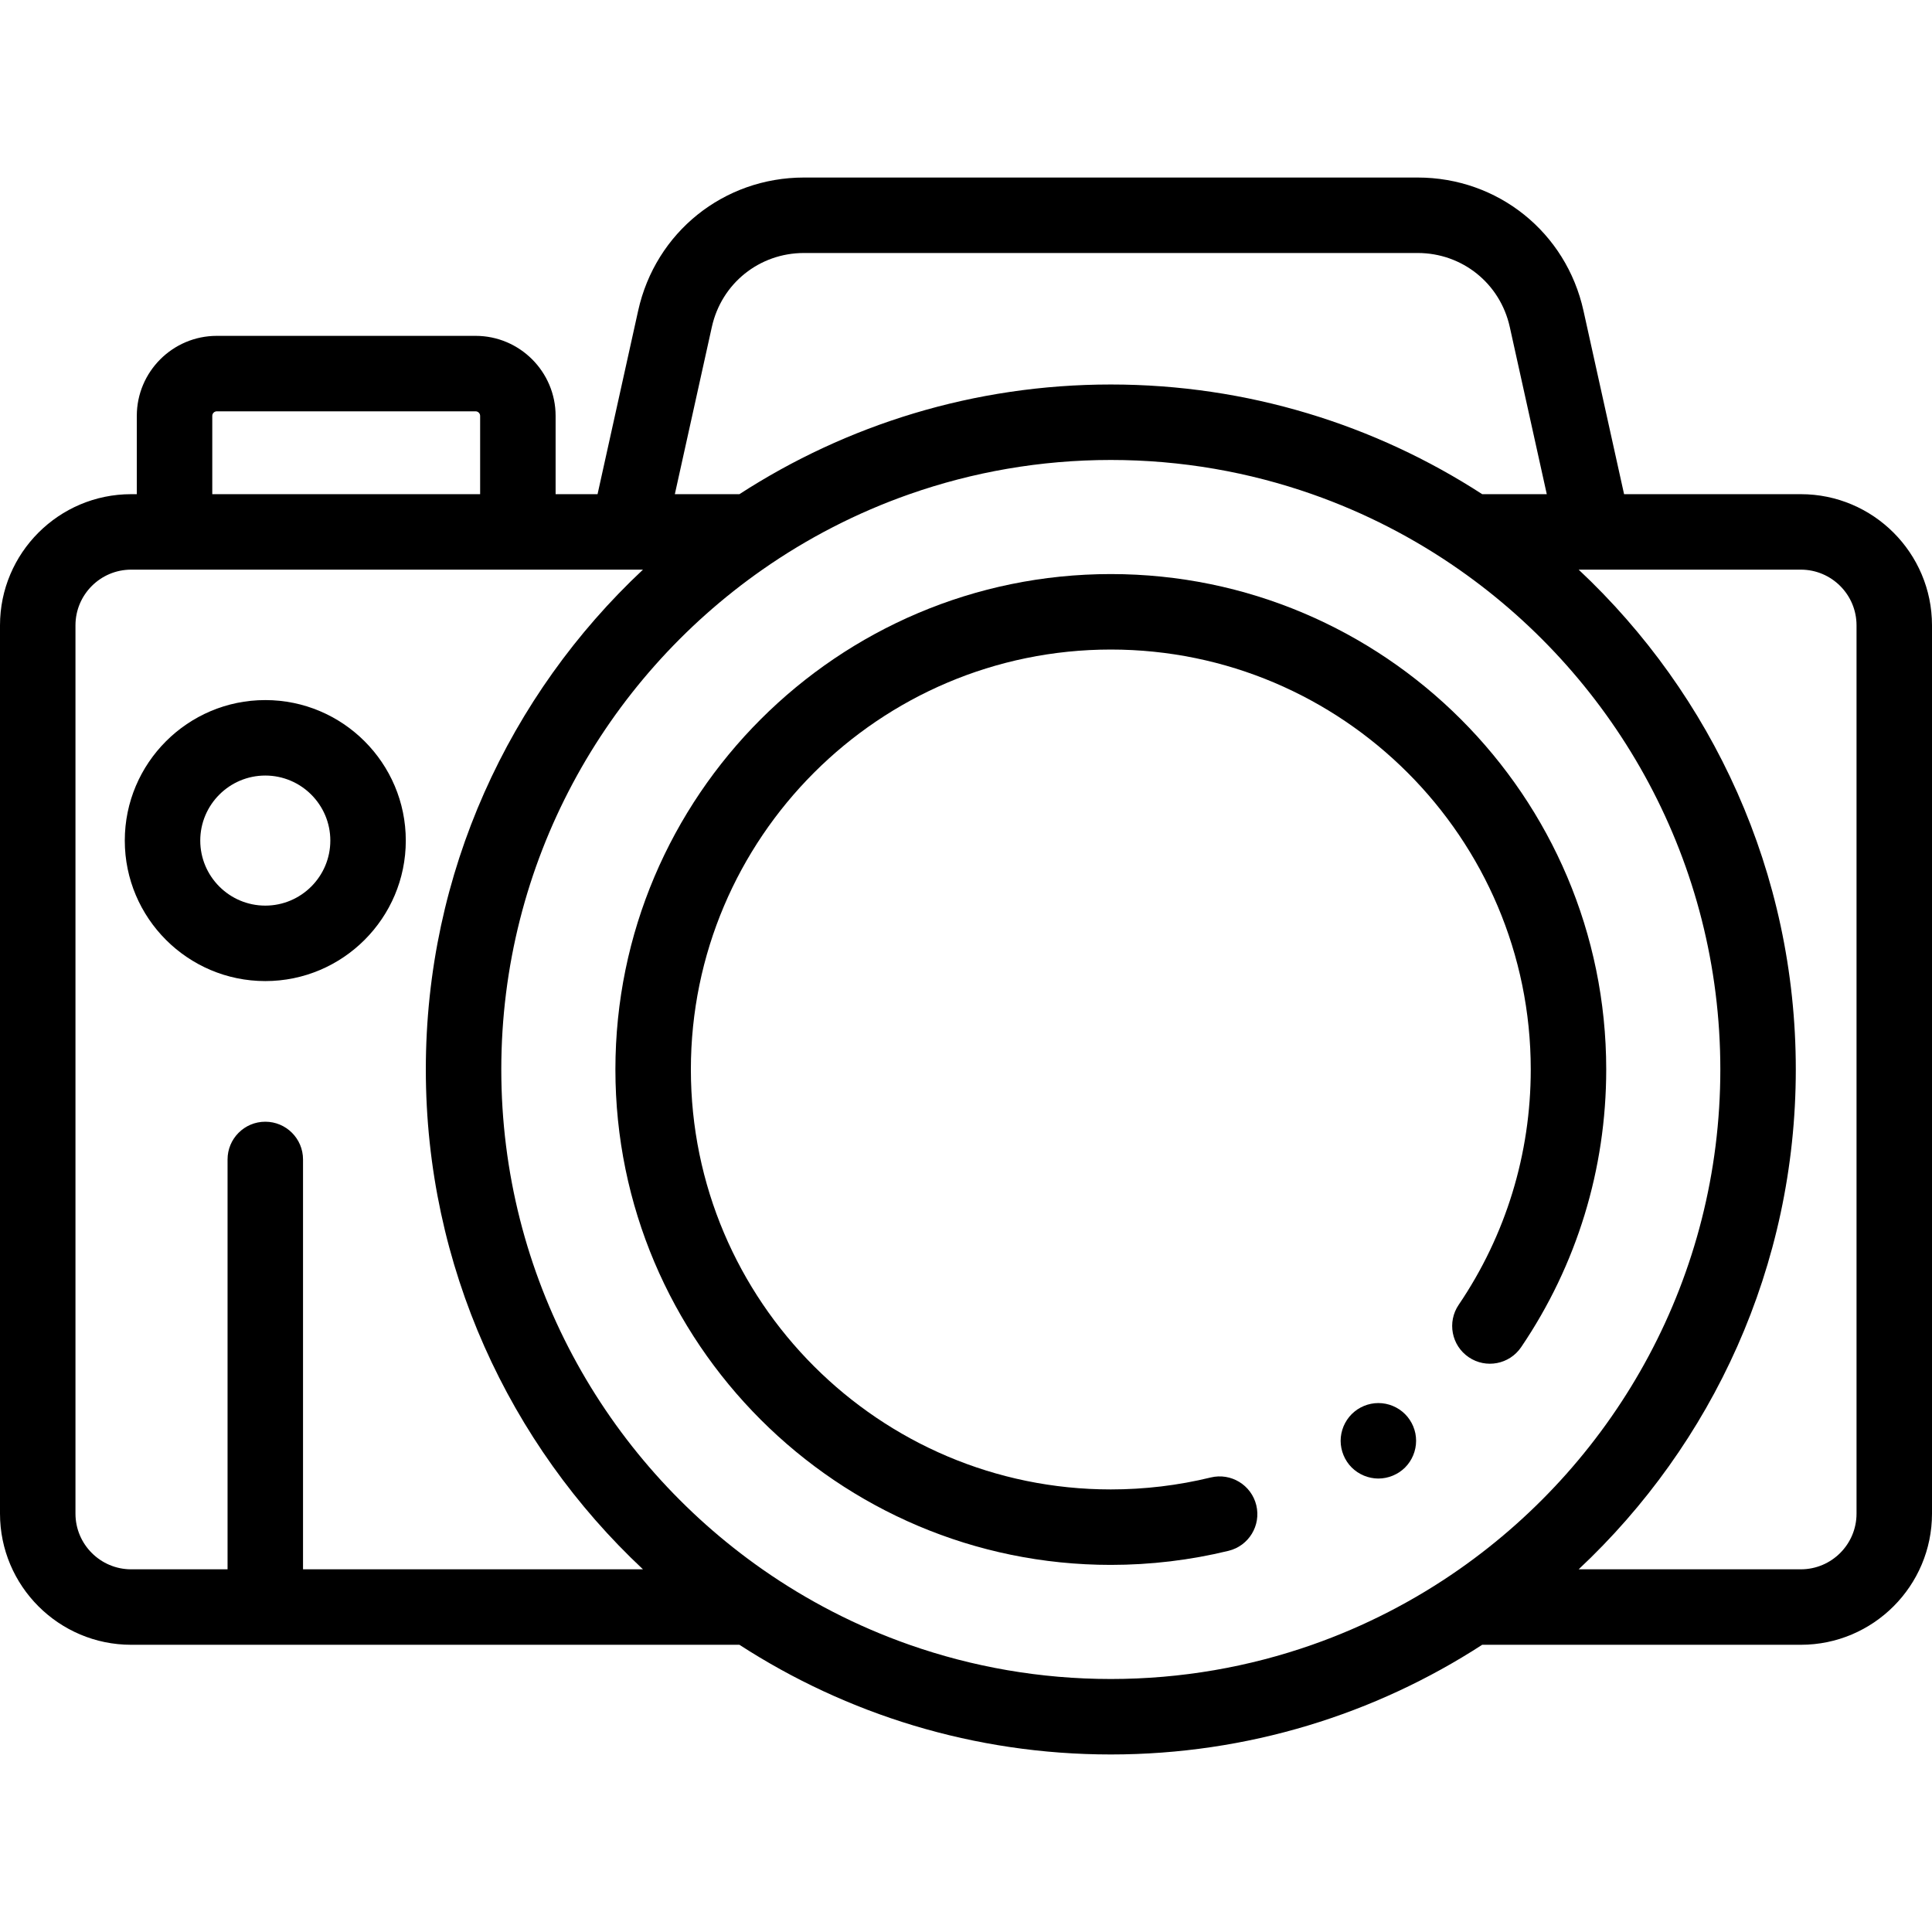
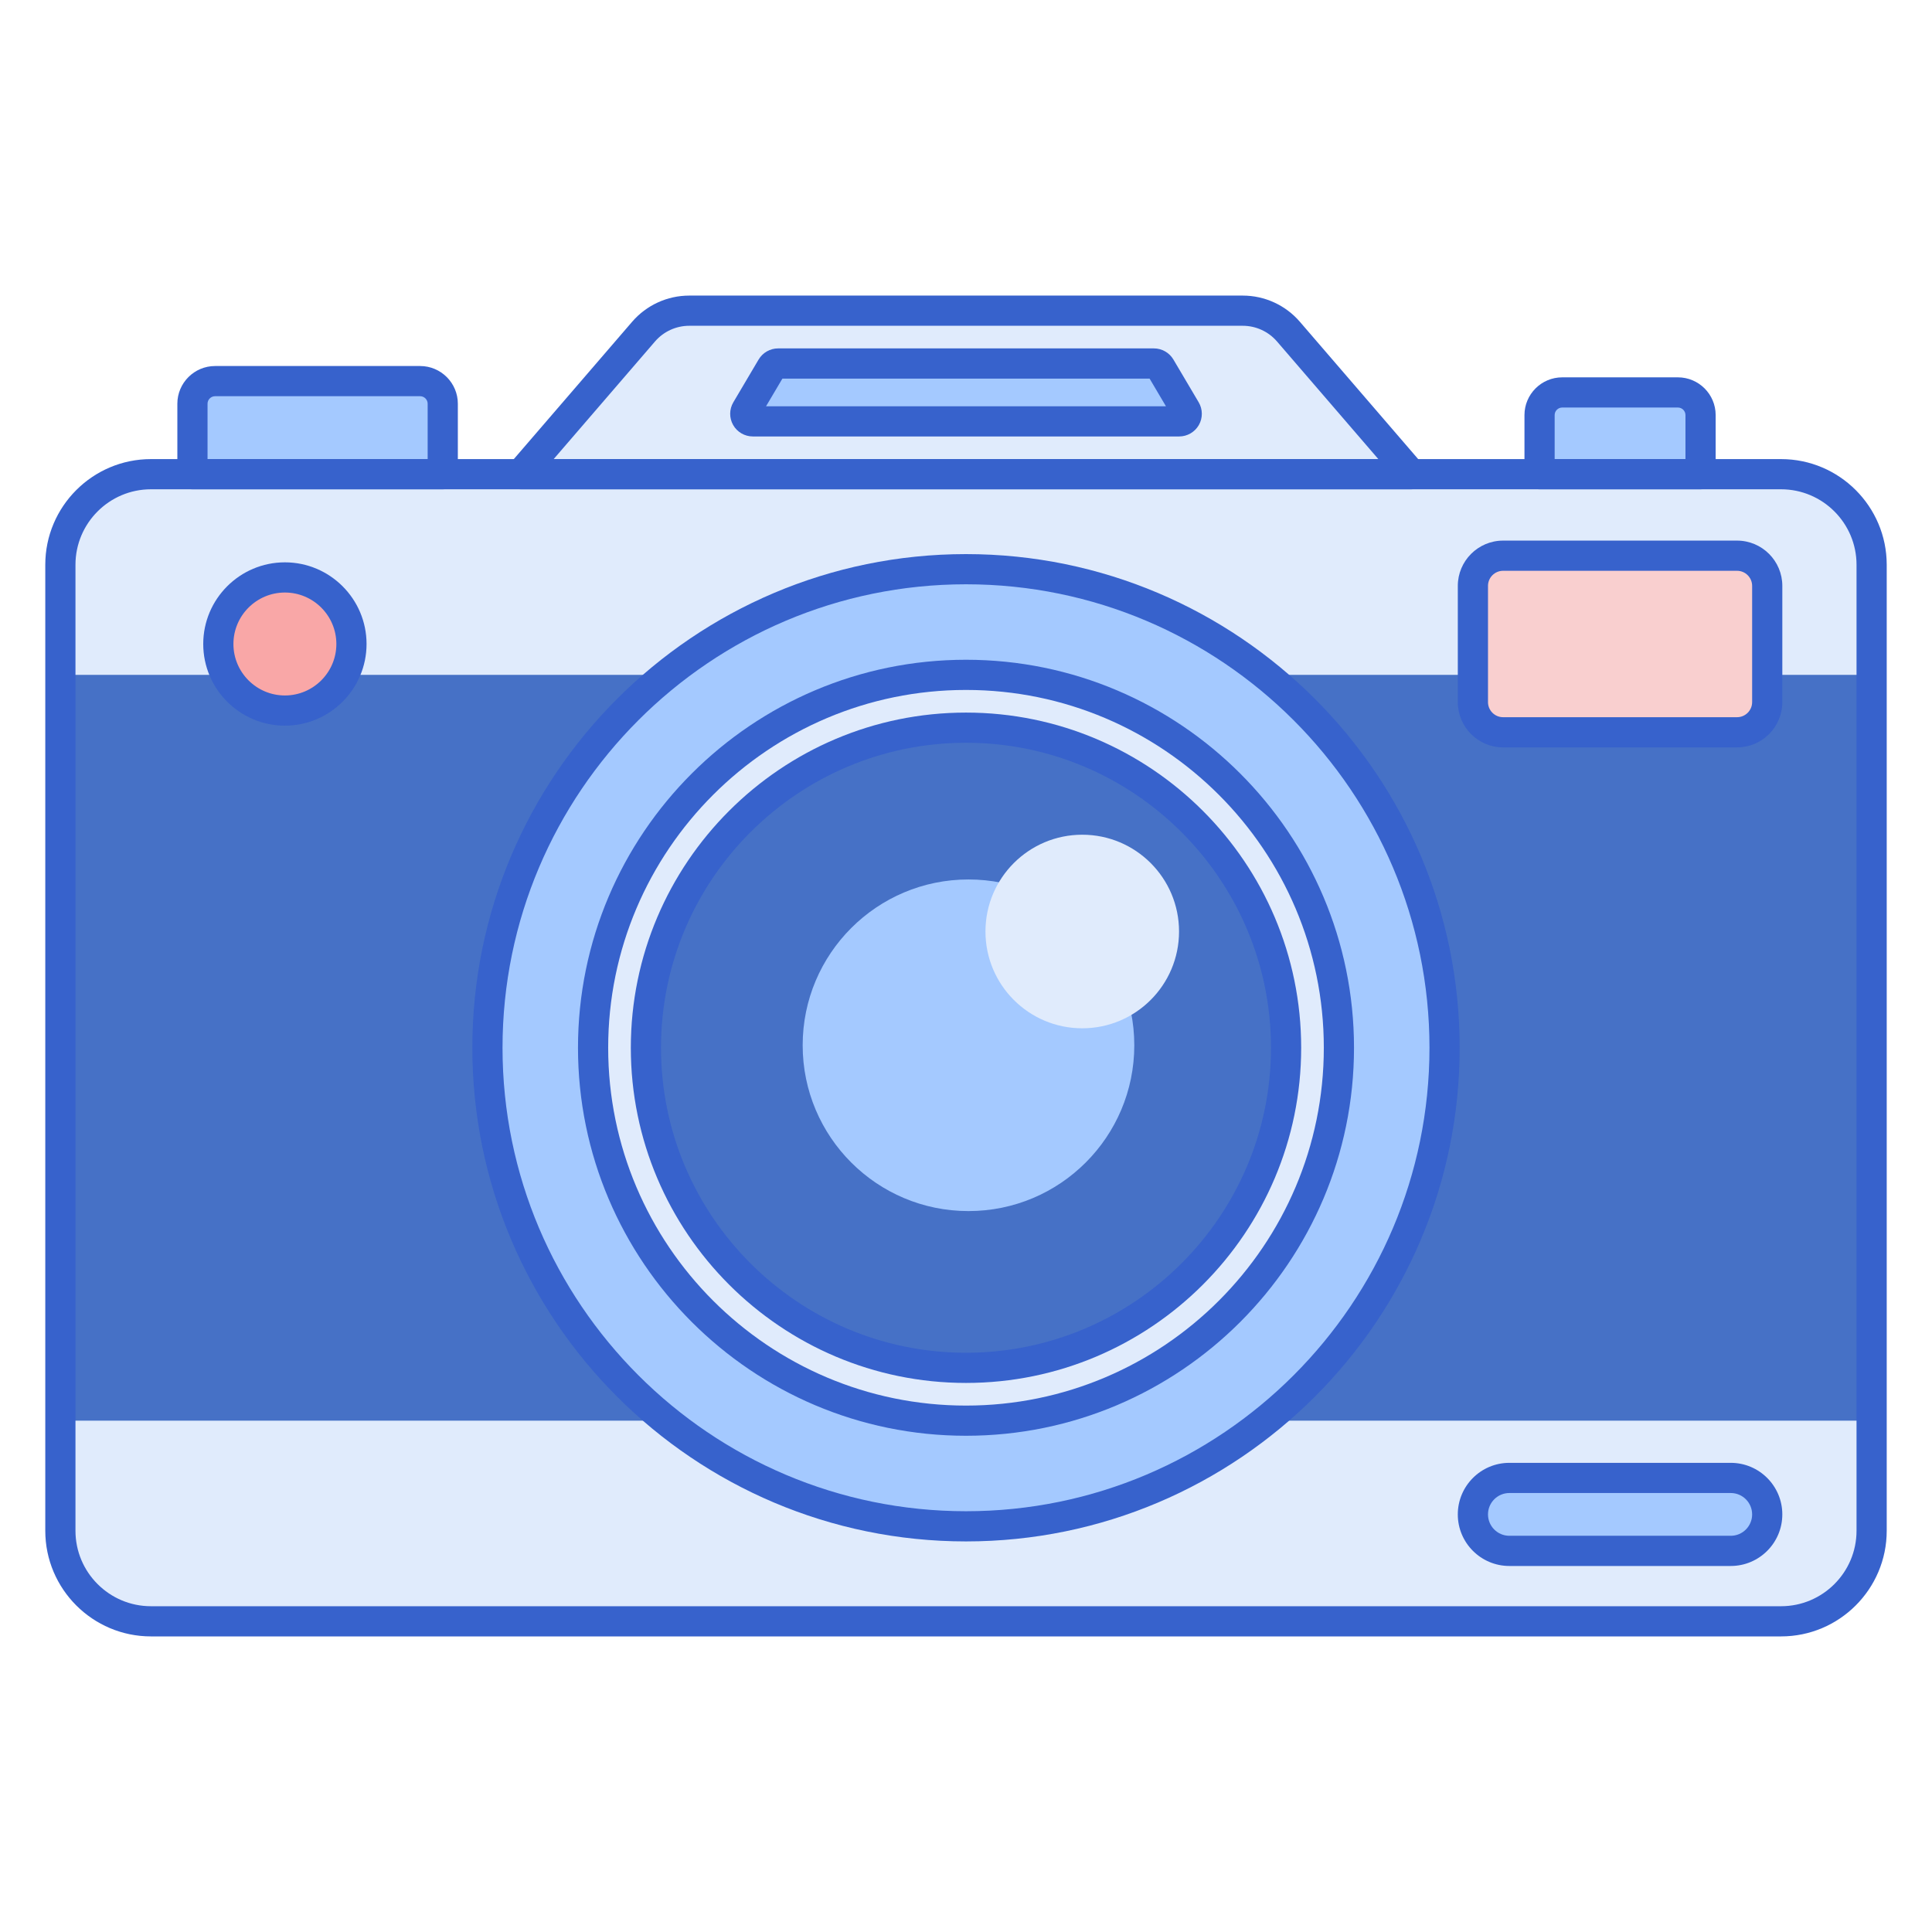
- <svg xmlns="http://www.w3.org/2000/svg" version="1.1" id="Capa_1" x="0px" y="0px" viewBox="0 0 512 512" style="enable-background:new 0 0 512 512;" xml:space="preserve">
+ <svg xmlns="http://www.w3.org/2000/svg" id="Layer_1" enable-background="new 0 0 256 256" height="512" viewBox="0 0 256 256" width="512">
  <g>
    <g>
-       <path d="M477.242,130.962h-46.845l-10.762-48.631c-4.596-20.774-22.666-35.283-43.942-35.283h-162.63    c-21.276,0-39.346,14.508-43.943,35.282l-10.762,48.632h-11.116v-20.75c0-11.693-9.514-21.207-21.208-21.207H57.462    c-11.694,0-21.208,9.514-21.208,21.207v20.75h-1.497C15.592,130.962,0,146.554,0,165.72v235.407    c0,19.166,15.592,34.758,34.758,34.758h35.547h125.649c28.374,18.38,62.172,29.067,98.423,29.067    c36.251,0,70.05-10.687,98.423-29.067h84.442c19.166,0,34.758-15.592,34.758-34.758V165.72    C512,146.554,496.408,130.962,477.242,130.962z M188.646,86.651c2.555-11.542,12.595-19.604,24.416-19.604h162.63    c11.821,0,21.861,8.061,24.415,19.604l9.806,44.311H392.8c-28.374-18.38-62.172-29.067-98.423-29.067    c-36.251,0-70.049,10.687-98.423,29.067H178.84L188.646,86.651z M56.254,110.212c0-0.666,0.542-1.207,1.208-1.207h68.571    c0.666,0,1.208,0.542,1.208,1.207v20.75H56.254V110.212z M80.305,415.884V307.267c0-5.523-4.477-10-10-10s-10,4.477-10,10v108.618    H34.758c-8.137,0-14.758-6.621-14.758-14.758V165.72c0-8.138,6.621-14.758,14.758-14.758h11.497h90.986h29.145h4.008    c-35.391,33.146-57.546,80.262-57.546,132.461c0,52.199,22.155,99.315,57.546,132.461H80.305z M386.707,415.885    c-11.92,8.334-25.011,15.099-38.974,20c-16.712,5.866-34.666,9.067-53.356,9.067s-36.645-3.202-53.356-9.067    c-13.963-4.901-27.053-11.666-38.974-20c-41.801-29.225-69.199-77.7-69.199-132.461s27.398-103.236,69.199-132.461    c11.92-8.334,25.011-15.099,38.974-20c16.712-5.866,34.666-9.067,53.356-9.067s36.645,3.202,53.356,9.067    c13.963,4.901,27.053,11.666,38.974,20c41.801,29.225,69.199,77.7,69.199,132.461S428.508,386.66,386.707,415.885z M492,401.126    c0,8.138-6.62,14.758-14.758,14.758H418.36c35.391-33.146,57.546-80.262,57.546-132.461c0-52.199-22.155-99.315-57.546-132.461    h4.008h54.874c8.138,0,14.758,6.62,14.758,14.758V401.126z" />
+       <path d="m236 214.833h-216c-6.627 0-12-5.373-12-12v-128c0-6.627 5.373-12 12-12h216c6.627 0 12 5.373 12 12v128c0 6.628-5.373 12-12 12z" fill="#4671c6" />
+     </g>
+     <g>
+       <path d="m248 89.421v-14.588c0-6.627-5.373-12-12-12h-216c-6.627 0-12 5.373-12 12v14.587h240z" fill="#e0ebfc" />
+     </g>
+     <g>
+       <path d="m8 188.246v14.587c0 6.627 5.373 12 12 12h216c6.627 0 12-5.373 12-12v-14.587z" fill="#e0ebfc" />
+     </g>
+     <g>
+       <circle cx="128" cy="138.833" fill="#a4c9ff" r="63.412" />
+     </g>
+     <g>
+       <circle cx="128" cy="138.833" fill="#e0ebfc" r="49.413" />
+     </g>
+     <g>
+       <circle cx="128" cy="138.833" fill="#4671c6" r="42.413" />
+     </g>
+     <g>
+       <circle cx="128.329" cy="138.504" fill="#a4c9ff" r="21.971" />
+     </g>
+     <g>
+       <circle cx="143.404" cy="123.429" fill="#e0ebfc" r="12.825" />
+     </g>
+     <g>
+       <circle cx="37.75" cy="85.333" fill="#f9a7a7" r="8.82" />
+     </g>
+     <g>
+       <path d="m230.167 97.033h-31c-2.209 0-4-1.791-4-4v-15.4c0-2.209 1.791-4 4-4h31c2.209 0 4 1.791 4 4v15.4c0 2.209-1.791 4-4 4z" fill="#f9cfcf" />
+     </g>
+     <g>
+       <path d="m85.273 43.945-16.273 18.888h118l-16.273-18.888c-1.52-1.764-3.733-2.778-6.061-2.778h-73.332c-2.328 0-4.541 1.014-6.061 2.778z" fill="#e0ebfc" />
+     </g>
+     <g>
+       <path d="m98.892 54.325 3.349-5.667c.18-.304.507-.491.861-.491h49.796c.354 0 .681.187.861.491l3.349 5.667c.394.667-.087 1.509-.861 1.509h-56.494c-.775-.001-1.255-.843-.861-1.509z" fill="#a4c9ff" />
+     </g>
+     <g>
+       <path d="m58.667 62.833h-33.167v-9.333c0-1.657 1.343-3 3-3h27.167c1.657 0 3 1.343 3 3z" fill="#a4c9ff" />
+     </g>
+     <g>
+       <path d="m225.333 62.833h-21.333v-7.833c0-1.657 1.343-3 3-3h15.333c1.657 0 3 1.343 3 3z" fill="#a4c9ff" />
+     </g>
+     <g>
+       <path d="m229.337 205.5h-29.34c-2.668 0-4.83-2.162-4.83-4.83v-.007c0-2.668 2.162-4.83 4.83-4.83h29.34c2.668 0 4.83 2.162 4.83 4.83v.007c0 2.668-2.163 4.83-4.83 4.83z" fill="#a4c9ff" />
+     </g>
+     <g>
+       <path d="m236 216.833h-216c-7.72 0-14-6.28-14-14v-128c0-7.72 6.28-14 14-14h216c7.72 0 14 6.28 14 14v128c0 7.72-6.28 14-14 14zm-216-152c-5.514 0-10 4.486-10 10v128c0 5.514 4.486 10 10 10h216c5.514 0 10-4.486 10-10v-128c0-5.514-4.486-10-10-10z" fill="#3762cc" />
+     </g>
+     <g>
+       <path d="m128 204.246c-36.069 0-65.413-29.344-65.413-65.412 0-36.069 29.344-65.413 65.413-65.413s65.413 29.344 65.413 65.413c0 36.068-29.344 65.412-65.413 65.412zm0-126.825c-33.863 0-61.413 27.55-61.413 61.413s27.55 61.412 61.413 61.412 61.413-27.549 61.413-61.412-27.55-61.413-61.413-61.413z" fill="#3762cc" />
+     </g>
+     <g>
+       <path d="m128 190.246c-28.349 0-51.413-23.063-51.413-51.413s23.064-51.412 51.413-51.412 51.413 23.063 51.413 51.413-23.064 51.412-51.413 51.412zm0-98.825c-26.144 0-47.413 21.269-47.413 47.413s21.269 47.413 47.413 47.413 47.413-21.269 47.413-47.413-21.269-47.413-47.413-47.413z" fill="#3762cc" />
+     </g>
+     <g>
+       <path d="m230.167 99.033h-31c-3.309 0-6-2.691-6-6v-15.4c0-3.309 2.691-6 6-6h31c3.309 0 6 2.691 6 6v15.4c0 3.309-2.692 6-6 6zm-31-23.4c-1.103 0-2 .897-2 2v15.4c0 1.103.897 2 2 2h31c1.103 0 2-.897 2-2v-15.4c0-1.103-.897-2-2-2z" fill="#3762cc" />
+     </g>
+     <g>
+       <path d="m187 64.833h-118c-.782 0-1.492-.456-1.818-1.167s-.208-1.546.303-2.139l16.273-18.887c1.902-2.207 4.664-3.473 7.576-3.473h73.332c2.913 0 5.674 1.266 7.576 3.473l16.273 18.889c.51.592.629 1.428.303 2.139-.326.71-1.036 1.165-1.818 1.165zm-113.637-4h109.274l-13.425-15.583c-1.141-1.324-2.798-2.083-4.546-2.083h-73.332c-1.748 0-3.405.76-4.546 2.084z" fill="#3762cc" />
+     </g>
+     <g>
+       <path d="m156.248 57.833h-56.496c-1.075 0-2.073-.58-2.605-1.514-.533-.934-.524-2.088.023-3.013l3.35-5.667c.539-.91 1.528-1.474 2.583-1.474h49.796c1.055 0 2.044.564 2.582 1.472l3.351 5.668c.547.925.556 2.079.023 3.013-.534.935-1.533 1.515-2.607 1.515zm-55.634-2.493-.001.002c.001 0 .001-.001.001-.002zm-1.722-1.015h.01zm2.613-.492h52.989l-2.167-3.667h-48.654z" fill="#3762cc" />
+     </g>
+     <g>
+       <path d="m58.667 64.833h-33.167c-1.104 0-2-.896-2-2v-9.333c0-2.757 2.243-5 5-5h27.167c2.757 0 5 2.243 5 5v9.333c0 1.105-.896 2-2 2zm-31.167-4h29.167v-7.333c0-.551-.449-1-1-1h-27.167c-.551 0-1 .449-1 1z" fill="#3762cc" />
+     </g>
+     <g>
+       <path d="m225.333 64.833h-21.333c-1.104 0-2-.896-2-2v-7.833c0-2.757 2.243-5 5-5h15.333c2.757 0 5 2.243 5 5v7.833c0 1.105-.895 2-2 2zm-19.333-4h17.333v-5.833c0-.551-.449-1-1-1h-15.333c-.551 0-1 .449-1 1z" fill="#3762cc" />
+     </g>
+     <g>
+       <path d="m229.336 207.5h-29.34c-3.766 0-6.83-3.064-6.83-6.83 0-3.772 3.064-6.836 6.83-6.836h29.34c3.766 0 6.83 3.064 6.83 6.83.001 3.772-3.063 6.836-6.83 6.836zm-29.339-9.667c-1.561 0-2.83 1.27-2.83 2.83 0 1.567 1.27 2.836 2.83 2.836h29.34c1.561 0 2.83-1.27 2.83-2.83 0-1.567-1.27-2.836-2.83-2.836z" fill="#3762cc" />
+     </g>
+     <g>
+       <path d="m128 183.246c-24.489 0-44.413-19.924-44.413-44.413s19.923-44.412 44.413-44.412 44.413 19.923 44.413 44.412-19.924 44.413-44.413 44.413zm0-84.825c-22.284 0-40.413 18.129-40.413 40.412 0 22.284 18.129 40.413 40.413 40.413s40.413-18.129 40.413-40.413c0-22.283-18.129-40.412-40.413-40.412z" fill="#3762cc" />
+     </g>
+     <g>
+       <path d="m37.75 96.153c-5.966 0-10.82-4.854-10.82-10.82s4.854-10.82 10.82-10.82 10.82 4.854 10.82 10.82-4.854 10.82-10.82 10.82zm0-17.64c-3.76 0-6.82 3.06-6.82 6.82s3.06 6.82 6.82 6.82 6.82-3.06 6.82-6.82-3.06-6.82-6.82-6.82z" fill="#3762cc" />
    </g>
  </g>
-   <g>
-     <g>
-       <path d="M294.377,152.134c-72.393,0-131.289,58.896-131.289,131.29c0,72.393,58.896,131.289,131.289,131.289    c10.548,0,21.047-1.256,31.205-3.733c5.366-1.309,8.654-6.719,7.346-12.084c-1.308-5.366-6.719-8.656-12.084-7.346    c-8.609,2.1-17.514,3.164-26.467,3.164c-61.365,0-111.289-49.924-111.289-111.289s49.924-111.29,111.289-111.29    s111.289,49.924,111.289,111.29c0,22.366-6.604,43.931-19.101,62.364c-3.099,4.571-1.905,10.79,2.666,13.889    c4.568,3.098,10.789,1.906,13.889-2.666c14.75-21.757,22.546-47.203,22.546-73.586C425.666,211.03,366.77,152.134,294.377,152.134    z" />
-     </g>
-   </g>
-   <g>
-     <g>
-       <path d="M70.305,185.527c-20.532,0-37.235,16.704-37.235,37.235s16.704,37.235,37.235,37.235s37.235-16.704,37.235-37.235    S90.836,185.527,70.305,185.527z M70.305,239.998c-9.503,0-17.235-7.732-17.235-17.235s7.732-17.235,17.235-17.235    s17.235,7.732,17.235,17.235S79.809,239.998,70.305,239.998z" />
-     </g>
-   </g>
-   <g>
-     <g>
-       <path d="M375.091,379.87c-0.131-0.63-0.321-1.26-0.571-1.87c-0.25-0.6-0.56-1.18-0.92-1.72c-0.359-0.55-0.78-1.06-1.24-1.52    c-0.46-0.46-0.979-0.88-1.52-1.25c-0.55-0.36-1.13-0.67-1.73-0.92c-0.6-0.25-1.229-0.44-1.869-0.57c-1.29-0.26-2.62-0.26-3.91,0    c-0.641,0.13-1.271,0.32-1.87,0.57c-0.601,0.25-1.18,0.56-1.73,0.92c-0.54,0.37-1.05,0.79-1.52,1.25    c-0.46,0.46-0.88,0.97-1.24,1.52c-0.36,0.54-0.67,1.12-0.92,1.72c-0.25,0.61-0.44,1.24-0.57,1.87    c-0.13,0.65-0.199,1.31-0.199,1.96c0,0.65,0.069,1.31,0.199,1.95s0.32,1.27,0.57,1.87c0.25,0.61,0.56,1.19,0.92,1.73    c0.36,0.55,0.78,1.06,1.24,1.52c0.47,0.46,0.979,0.88,1.52,1.24c0.551,0.36,1.13,0.67,1.73,0.92c0.6,0.25,1.229,0.44,1.87,0.57    c0.649,0.13,1.3,0.2,1.95,0.2c0.659,0,1.31-0.07,1.96-0.2c0.64-0.13,1.27-0.32,1.869-0.57c0.601-0.25,1.181-0.56,1.73-0.92    c0.54-0.36,1.06-0.78,1.52-1.24c1.86-1.86,2.921-4.44,2.921-7.07C375.281,381.18,375.22,380.52,375.091,379.87z" />
-     </g>
-   </g>
-   <g>
- </g>
-   <g>
- </g>
-   <g>
- </g>
-   <g>
- </g>
-   <g>
- </g>
-   <g>
- </g>
-   <g>
- </g>
-   <g>
- </g>
-   <g>
- </g>
-   <g>
- </g>
-   <g>
- </g>
-   <g>
- </g>
-   <g>
- </g>
-   <g>
- </g>
-   <g>
- </g>
</svg>
